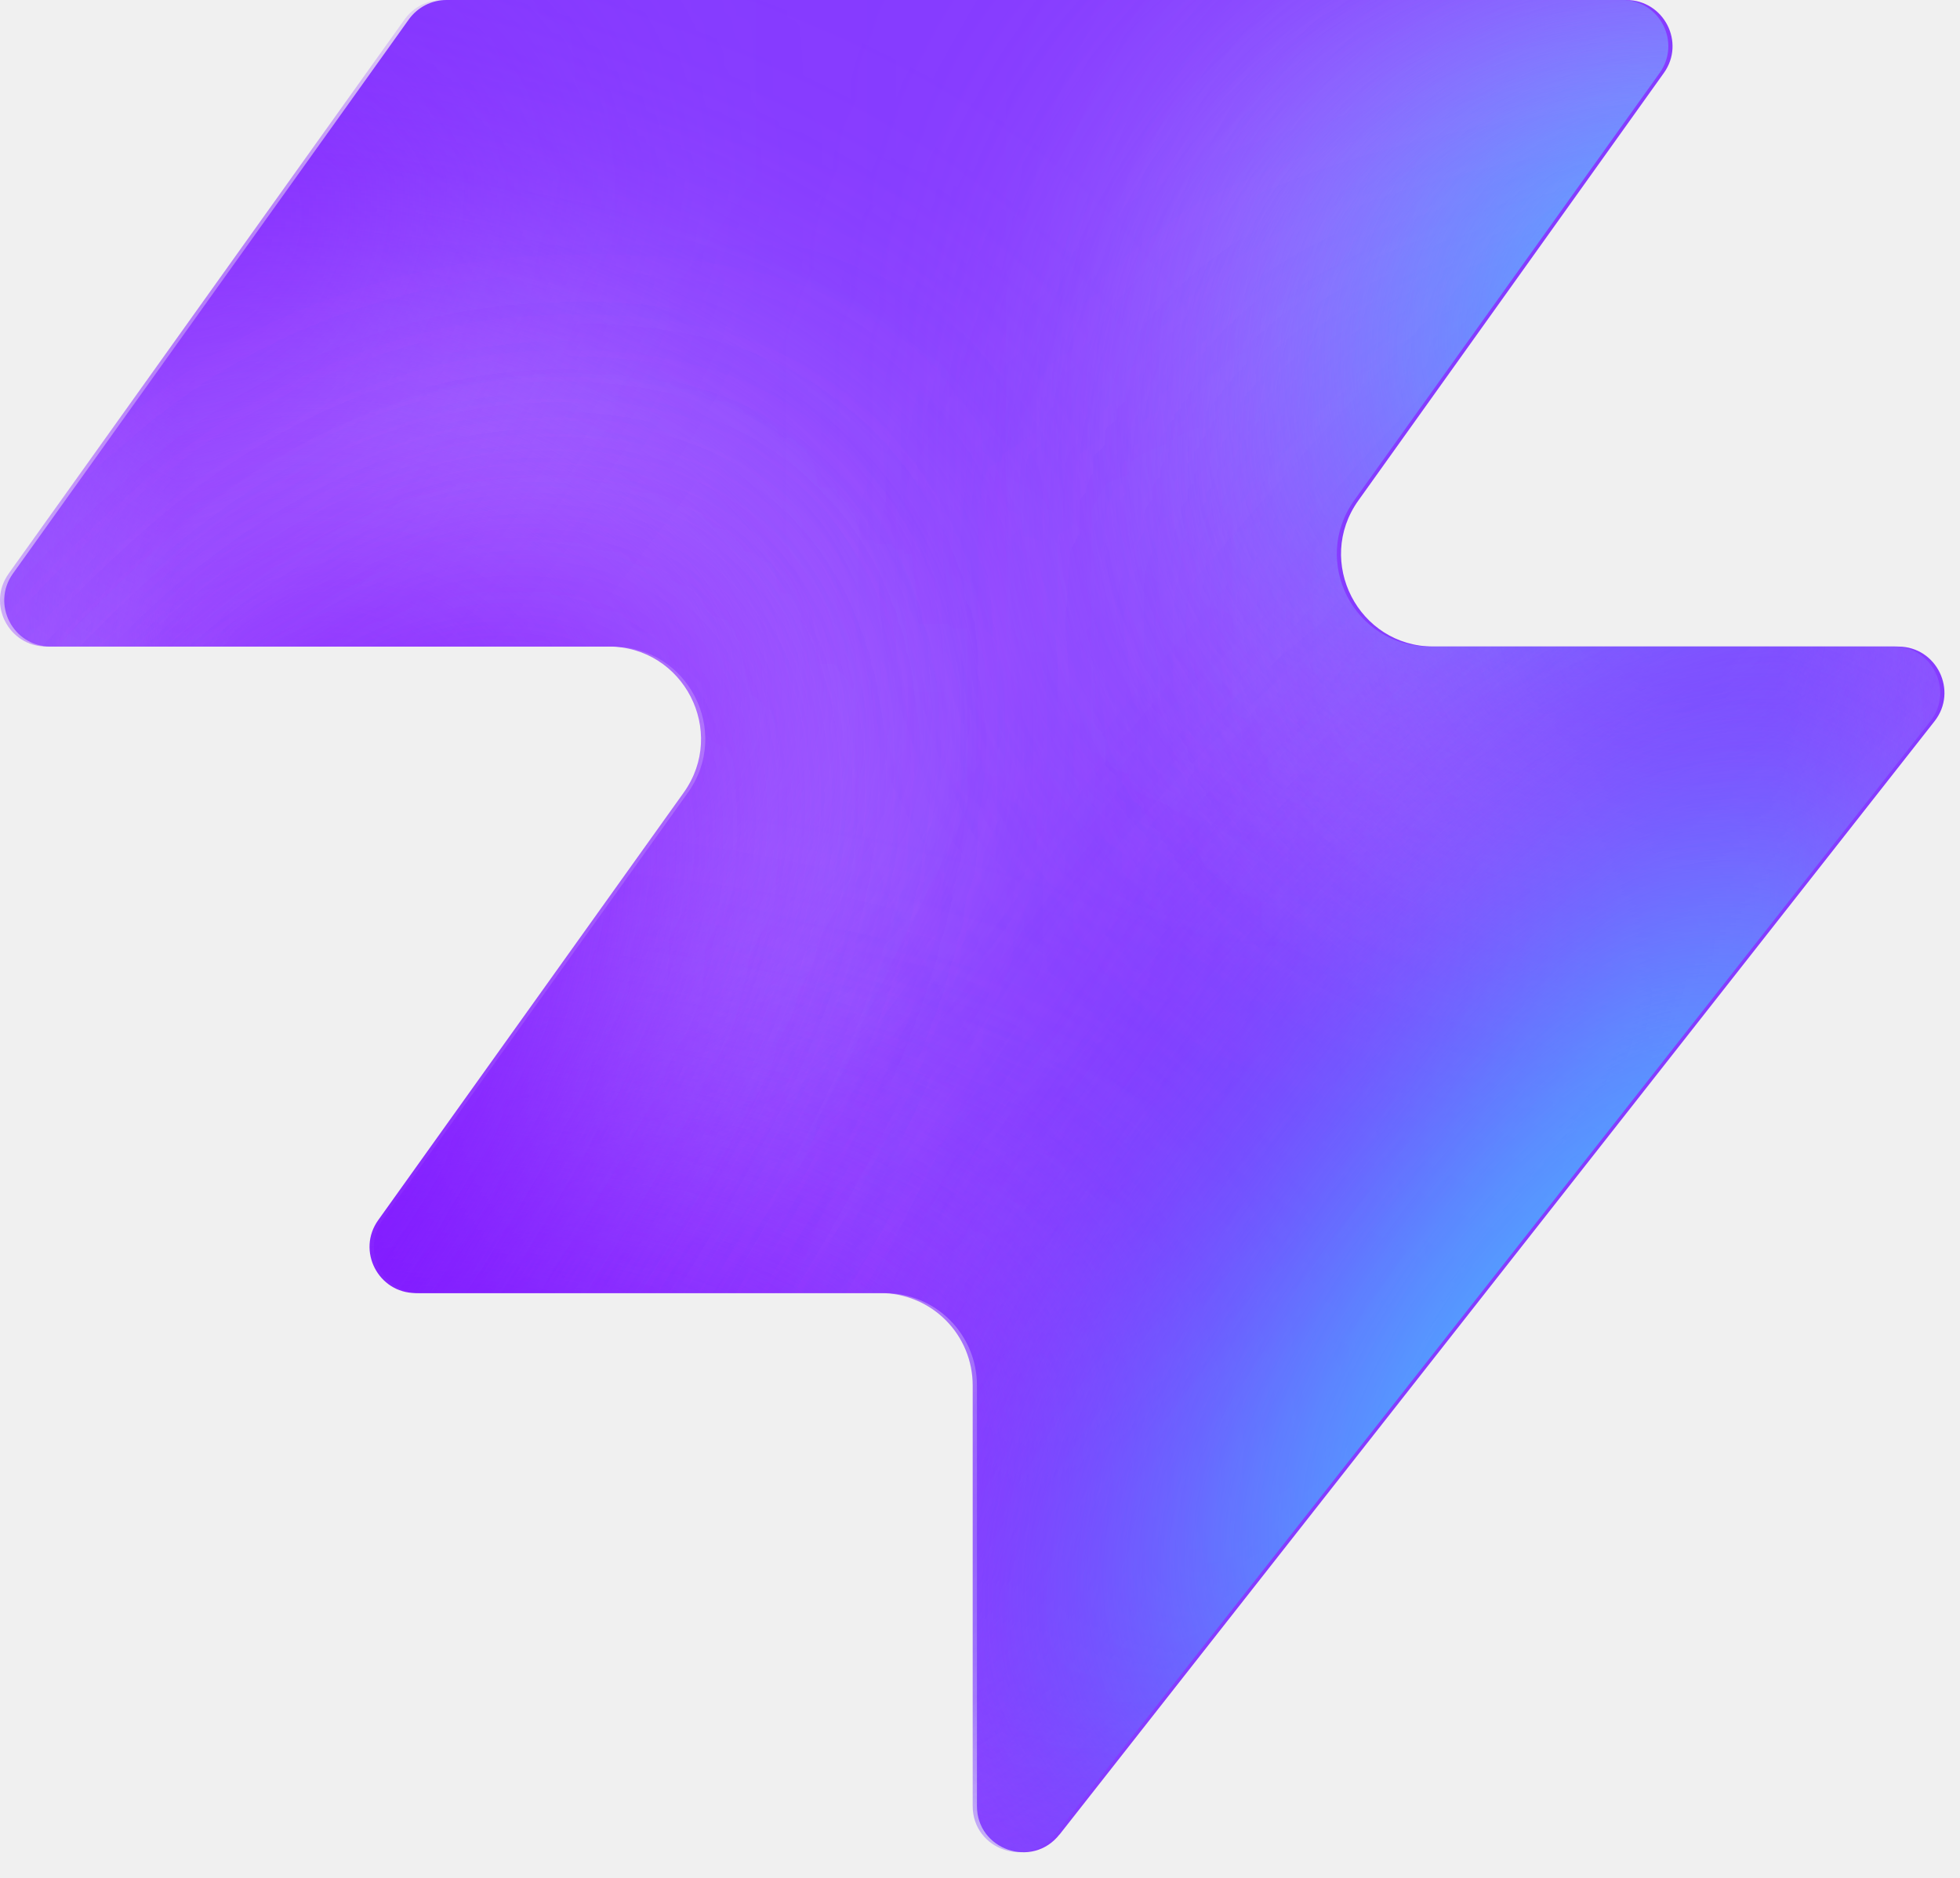
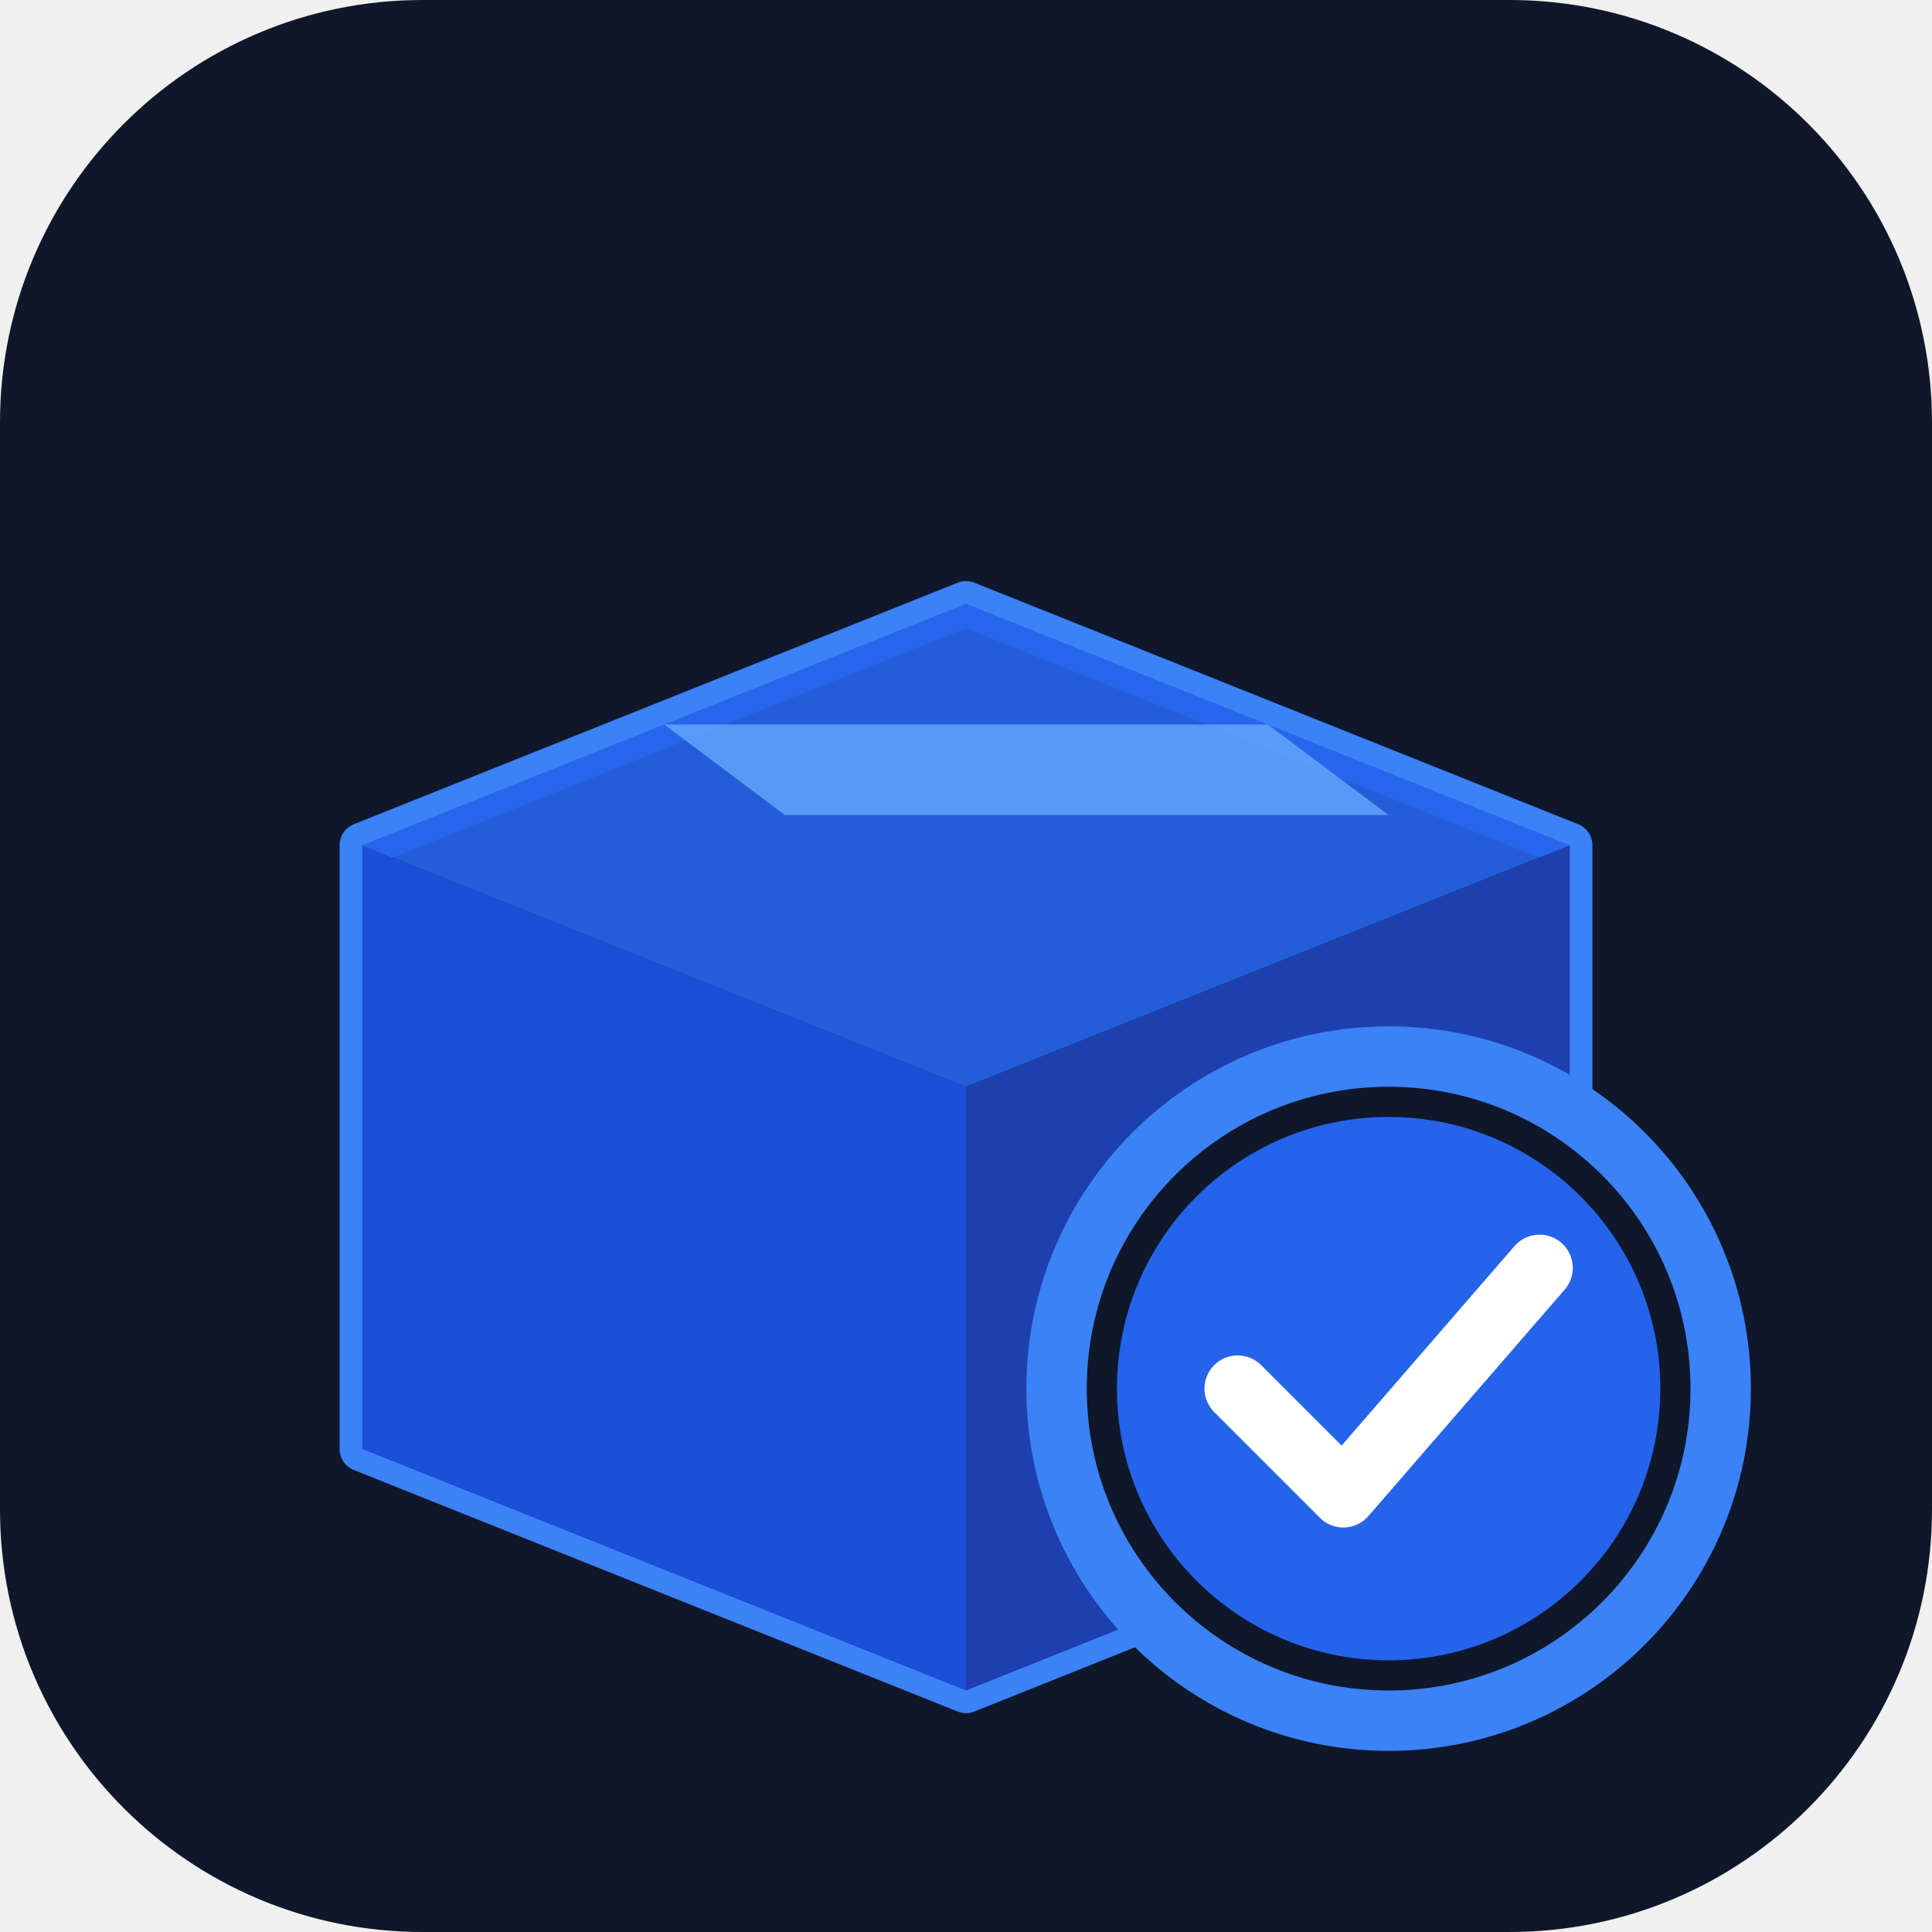
- <svg xmlns="http://www.w3.org/2000/svg" width="48" height="46" fill="none" viewBox="0 0 48 46">
-   <path fill="#863bff" d="M25.946 44.938c-.664.845-2.021.375-2.021-.698V33.937a2.26 2.26 0 0 0-2.262-2.262H10.287c-.92 0-1.456-1.04-.92-1.788l7.48-10.471c1.07-1.497 0-3.578-1.842-3.578H1.237c-.92 0-1.456-1.04-.92-1.788L10.013.474c.214-.297.556-.474.92-.474h28.894c.92 0 1.456 1.04.92 1.788l-7.48 10.471c-1.07 1.498 0 3.579 1.842 3.579h11.377c.943 0 1.473 1.088.89 1.83L25.947 44.94z" style="fill:#863bff;fill:color(display-p3 .525 .23 1);fill-opacity:1" />
-   <mask id="a" width="48" height="46" x="0" y="0" maskUnits="userSpaceOnUse" style="mask-type:alpha">
-     <path fill="#000" d="M25.842 44.938c-.664.844-2.021.375-2.021-.698V33.937a2.26 2.26 0 0 0-2.262-2.262H10.183c-.92 0-1.456-1.04-.92-1.788l7.48-10.471c1.07-1.498 0-3.579-1.842-3.579H1.133c-.92 0-1.456-1.04-.92-1.787L9.91.473c.214-.297.556-.474.92-.474h28.894c.92 0 1.456 1.04.92 1.788l-7.48 10.471c-1.07 1.498 0 3.578 1.842 3.578h11.377c.943 0 1.473 1.088.89 1.832L25.843 44.94z" style="fill:#000;fill-opacity:1" />
-   </mask>
-   <g mask="url(#a)">
-     <g filter="url(#b)">
-       <ellipse cx="5.508" cy="14.704" fill="#ede6ff" rx="5.508" ry="14.704" style="fill:#ede6ff;fill:color(display-p3 .927 .903 1);fill-opacity:1" transform="matrix(.00324 1 1 -.00324 -4.47 31.516)" />
-     </g>
-     <g filter="url(#c)">
-       <ellipse cx="10.399" cy="29.851" fill="#ede6ff" rx="10.399" ry="29.851" style="fill:#ede6ff;fill:color(display-p3 .927 .903 1);fill-opacity:1" transform="matrix(.00324 1 1 -.00324 -39.328 7.883)" />
-     </g>
-     <g filter="url(#d)">
-       <ellipse cx="5.508" cy="30.487" fill="#7e14ff" rx="5.508" ry="30.487" style="fill:#7e14ff;fill:color(display-p3 .492 .077 1);fill-opacity:1" transform="rotate(89.814 -25.913 -14.639)scale(1 -1)" />
-     </g>
-     <g filter="url(#e)">
-       <ellipse cx="5.508" cy="30.599" fill="#7e14ff" rx="5.508" ry="30.599" style="fill:#7e14ff;fill:color(display-p3 .492 .077 1);fill-opacity:1" transform="rotate(89.814 -32.644 -3.334)scale(1 -1)" />
-     </g>
-     <g filter="url(#f)">
-       <ellipse cx="5.508" cy="30.599" fill="#7e14ff" rx="5.508" ry="30.599" style="fill:#7e14ff;fill:color(display-p3 .492 .077 1);fill-opacity:1" transform="matrix(.00324 1 1 -.00324 -34.34 30.47)" />
-     </g>
-     <g filter="url(#g)">
-       <ellipse cx="14.072" cy="22.078" fill="#ede6ff" rx="14.072" ry="22.078" style="fill:#ede6ff;fill:color(display-p3 .927 .903 1);fill-opacity:1" transform="rotate(93.35 24.506 48.493)scale(-1 1)" />
-     </g>
-     <g filter="url(#h)">
-       <ellipse cx="3.47" cy="21.501" fill="#7e14ff" rx="3.47" ry="21.501" style="fill:#7e14ff;fill:color(display-p3 .492 .077 1);fill-opacity:1" transform="rotate(89.009 28.708 47.59)scale(-1 1)" />
-     </g>
-     <g filter="url(#i)">
-       <ellipse cx="3.47" cy="21.501" fill="#7e14ff" rx="3.47" ry="21.501" style="fill:#7e14ff;fill:color(display-p3 .492 .077 1);fill-opacity:1" transform="rotate(89.009 28.708 47.59)scale(-1 1)" />
-     </g>
-     <g filter="url(#j)">
-       <ellipse cx=".387" cy="8.972" fill="#7e14ff" rx="4.407" ry="29.108" style="fill:#7e14ff;fill:color(display-p3 .492 .077 1);fill-opacity:1" transform="rotate(39.51 .387 8.972)" />
-     </g>
-     <g filter="url(#k)">
-       <ellipse cx="47.523" cy="-6.092" fill="#7e14ff" rx="4.407" ry="29.108" style="fill:#7e14ff;fill:color(display-p3 .492 .077 1);fill-opacity:1" transform="rotate(37.892 47.523 -6.092)" />
-     </g>
-     <g filter="url(#l)">
-       <ellipse cx="41.412" cy="6.333" fill="#47bfff" rx="5.971" ry="9.665" style="fill:#47bfff;fill:color(display-p3 .28 .748 1);fill-opacity:1" transform="rotate(37.892 41.412 6.333)" />
-     </g>
-     <g filter="url(#m)">
-       <ellipse cx="-1.879" cy="38.332" fill="#7e14ff" rx="4.407" ry="29.108" style="fill:#7e14ff;fill:color(display-p3 .492 .077 1);fill-opacity:1" transform="rotate(37.892 -1.88 38.332)" />
-     </g>
-     <g filter="url(#n)">
-       <ellipse cx="-1.879" cy="38.332" fill="#7e14ff" rx="4.407" ry="29.108" style="fill:#7e14ff;fill:color(display-p3 .492 .077 1);fill-opacity:1" transform="rotate(37.892 -1.88 38.332)" />
-     </g>
-     <g filter="url(#o)">
-       <ellipse cx="35.651" cy="29.907" fill="#7e14ff" rx="4.407" ry="29.108" style="fill:#7e14ff;fill:color(display-p3 .492 .077 1);fill-opacity:1" transform="rotate(37.892 35.651 29.907)" />
-     </g>
-     <g filter="url(#p)">
-       <ellipse cx="38.418" cy="32.4" fill="#47bfff" rx="5.971" ry="15.297" style="fill:#47bfff;fill:color(display-p3 .28 .748 1);fill-opacity:1" transform="rotate(37.892 38.418 32.4)" />
-     </g>
-   </g>
-   <defs>
-     <filter id="b" width="60.045" height="41.654" x="-19.77" y="16.149" color-interpolation-filters="sRGB" filterUnits="userSpaceOnUse">
-       <feFlood flood-opacity="0" result="BackgroundImageFix" />
-       <feBlend in="SourceGraphic" in2="BackgroundImageFix" result="shape" />
-       <feGaussianBlur result="effect1_foregroundBlur_2002_17158" stdDeviation="7.659" />
-     </filter>
-     <filter id="c" width="90.34" height="51.437" x="-54.613" y="-7.533" color-interpolation-filters="sRGB" filterUnits="userSpaceOnUse">
-       <feFlood flood-opacity="0" result="BackgroundImageFix" />
-       <feBlend in="SourceGraphic" in2="BackgroundImageFix" result="shape" />
-       <feGaussianBlur result="effect1_foregroundBlur_2002_17158" stdDeviation="7.659" />
-     </filter>
-     <filter id="d" width="79.355" height="29.4" x="-49.64" y="2.03" color-interpolation-filters="sRGB" filterUnits="userSpaceOnUse">
-       <feFlood flood-opacity="0" result="BackgroundImageFix" />
-       <feBlend in="SourceGraphic" in2="BackgroundImageFix" result="shape" />
-       <feGaussianBlur result="effect1_foregroundBlur_2002_17158" stdDeviation="4.596" />
-     </filter>
-     <filter id="e" width="79.579" height="29.4" x="-45.045" y="20.029" color-interpolation-filters="sRGB" filterUnits="userSpaceOnUse">
-       <feFlood flood-opacity="0" result="BackgroundImageFix" />
-       <feBlend in="SourceGraphic" in2="BackgroundImageFix" result="shape" />
-       <feGaussianBlur result="effect1_foregroundBlur_2002_17158" stdDeviation="4.596" />
-     </filter>
-     <filter id="f" width="79.579" height="29.4" x="-43.513" y="21.178" color-interpolation-filters="sRGB" filterUnits="userSpaceOnUse">
-       <feFlood flood-opacity="0" result="BackgroundImageFix" />
-       <feBlend in="SourceGraphic" in2="BackgroundImageFix" result="shape" />
-       <feGaussianBlur result="effect1_foregroundBlur_2002_17158" stdDeviation="4.596" />
-     </filter>
-     <filter id="g" width="74.749" height="58.852" x="15.756" y="-17.901" color-interpolation-filters="sRGB" filterUnits="userSpaceOnUse">
-       <feFlood flood-opacity="0" result="BackgroundImageFix" />
-       <feBlend in="SourceGraphic" in2="BackgroundImageFix" result="shape" />
-       <feGaussianBlur result="effect1_foregroundBlur_2002_17158" stdDeviation="7.659" />
-     </filter>
-     <filter id="h" width="61.377" height="25.362" x="23.548" y="2.284" color-interpolation-filters="sRGB" filterUnits="userSpaceOnUse">
-       <feFlood flood-opacity="0" result="BackgroundImageFix" />
-       <feBlend in="SourceGraphic" in2="BackgroundImageFix" result="shape" />
-       <feGaussianBlur result="effect1_foregroundBlur_2002_17158" stdDeviation="4.596" />
-     </filter>
-     <filter id="i" width="61.377" height="25.362" x="23.548" y="2.284" color-interpolation-filters="sRGB" filterUnits="userSpaceOnUse">
-       <feFlood flood-opacity="0" result="BackgroundImageFix" />
-       <feBlend in="SourceGraphic" in2="BackgroundImageFix" result="shape" />
-       <feGaussianBlur result="effect1_foregroundBlur_2002_17158" stdDeviation="4.596" />
-     </filter>
-     <filter id="j" width="56.045" height="63.649" x="-27.636" y="-22.853" color-interpolation-filters="sRGB" filterUnits="userSpaceOnUse">
-       <feFlood flood-opacity="0" result="BackgroundImageFix" />
-       <feBlend in="SourceGraphic" in2="BackgroundImageFix" result="shape" />
-       <feGaussianBlur result="effect1_foregroundBlur_2002_17158" stdDeviation="4.596" />
-     </filter>
-     <filter id="k" width="54.814" height="64.646" x="20.116" y="-38.415" color-interpolation-filters="sRGB" filterUnits="userSpaceOnUse">
-       <feFlood flood-opacity="0" result="BackgroundImageFix" />
-       <feBlend in="SourceGraphic" in2="BackgroundImageFix" result="shape" />
-       <feGaussianBlur result="effect1_foregroundBlur_2002_17158" stdDeviation="4.596" />
-     </filter>
-     <filter id="l" width="33.541" height="35.313" x="24.641" y="-11.323" color-interpolation-filters="sRGB" filterUnits="userSpaceOnUse">
-       <feFlood flood-opacity="0" result="BackgroundImageFix" />
-       <feBlend in="SourceGraphic" in2="BackgroundImageFix" result="shape" />
-       <feGaussianBlur result="effect1_foregroundBlur_2002_17158" stdDeviation="4.596" />
-     </filter>
-     <filter id="m" width="54.814" height="64.646" x="-29.286" y="6.009" color-interpolation-filters="sRGB" filterUnits="userSpaceOnUse">
-       <feFlood flood-opacity="0" result="BackgroundImageFix" />
-       <feBlend in="SourceGraphic" in2="BackgroundImageFix" result="shape" />
-       <feGaussianBlur result="effect1_foregroundBlur_2002_17158" stdDeviation="4.596" />
-     </filter>
-     <filter id="n" width="54.814" height="64.646" x="-29.286" y="6.009" color-interpolation-filters="sRGB" filterUnits="userSpaceOnUse">
-       <feFlood flood-opacity="0" result="BackgroundImageFix" />
-       <feBlend in="SourceGraphic" in2="BackgroundImageFix" result="shape" />
-       <feGaussianBlur result="effect1_foregroundBlur_2002_17158" stdDeviation="4.596" />
-     </filter>
-     <filter id="o" width="54.814" height="64.646" x="8.244" y="-2.416" color-interpolation-filters="sRGB" filterUnits="userSpaceOnUse">
-       <feFlood flood-opacity="0" result="BackgroundImageFix" />
-       <feBlend in="SourceGraphic" in2="BackgroundImageFix" result="shape" />
-       <feGaussianBlur result="effect1_foregroundBlur_2002_17158" stdDeviation="4.596" />
-     </filter>
-     <filter id="p" width="39.409" height="43.623" x="18.713" y="10.588" color-interpolation-filters="sRGB" filterUnits="userSpaceOnUse">
-       <feFlood flood-opacity="0" result="BackgroundImageFix" />
-       <feBlend in="SourceGraphic" in2="BackgroundImageFix" result="shape" />
-       <feGaussianBlur result="effect1_foregroundBlur_2002_17158" stdDeviation="4.596" />
-     </filter>
-   </defs>
+ <svg xmlns="http://www.w3.org/2000/svg" viewBox="0 0 64 64" width="64" height="64">
+   <rect width="64" height="64" rx="14" fill="#0f172a" />
+   <polygon points="12,28 32,20 52,28 52,48 32,56 12,48" fill="#1e293b" stroke="#3b82f6" stroke-width="1.5" stroke-linejoin="round" />
+   <polygon points="12,28 32,20 52,28 32,36" fill="#2563eb" opacity="0.9" />
+   <polygon points="12,28 32,36 32,56 12,48" fill="#1d4ed8" />
+   <polygon points="52,28 32,36 32,56 52,48" fill="#1e40af" />
+   <polygon points="22,24 42,24 46,27 26,27" fill="#60a5fa" opacity="0.85" />
+   <circle cx="46" cy="46" r="11" fill="#0f172a" stroke="#3b82f6" stroke-width="2" />
+   <circle cx="46" cy="46" r="9" fill="#2563eb" />
+   <polyline points="41,46 44.5,49.5 51,42" fill="none" stroke="white" stroke-width="2.2" stroke-linecap="round" stroke-linejoin="round" />
</svg>
